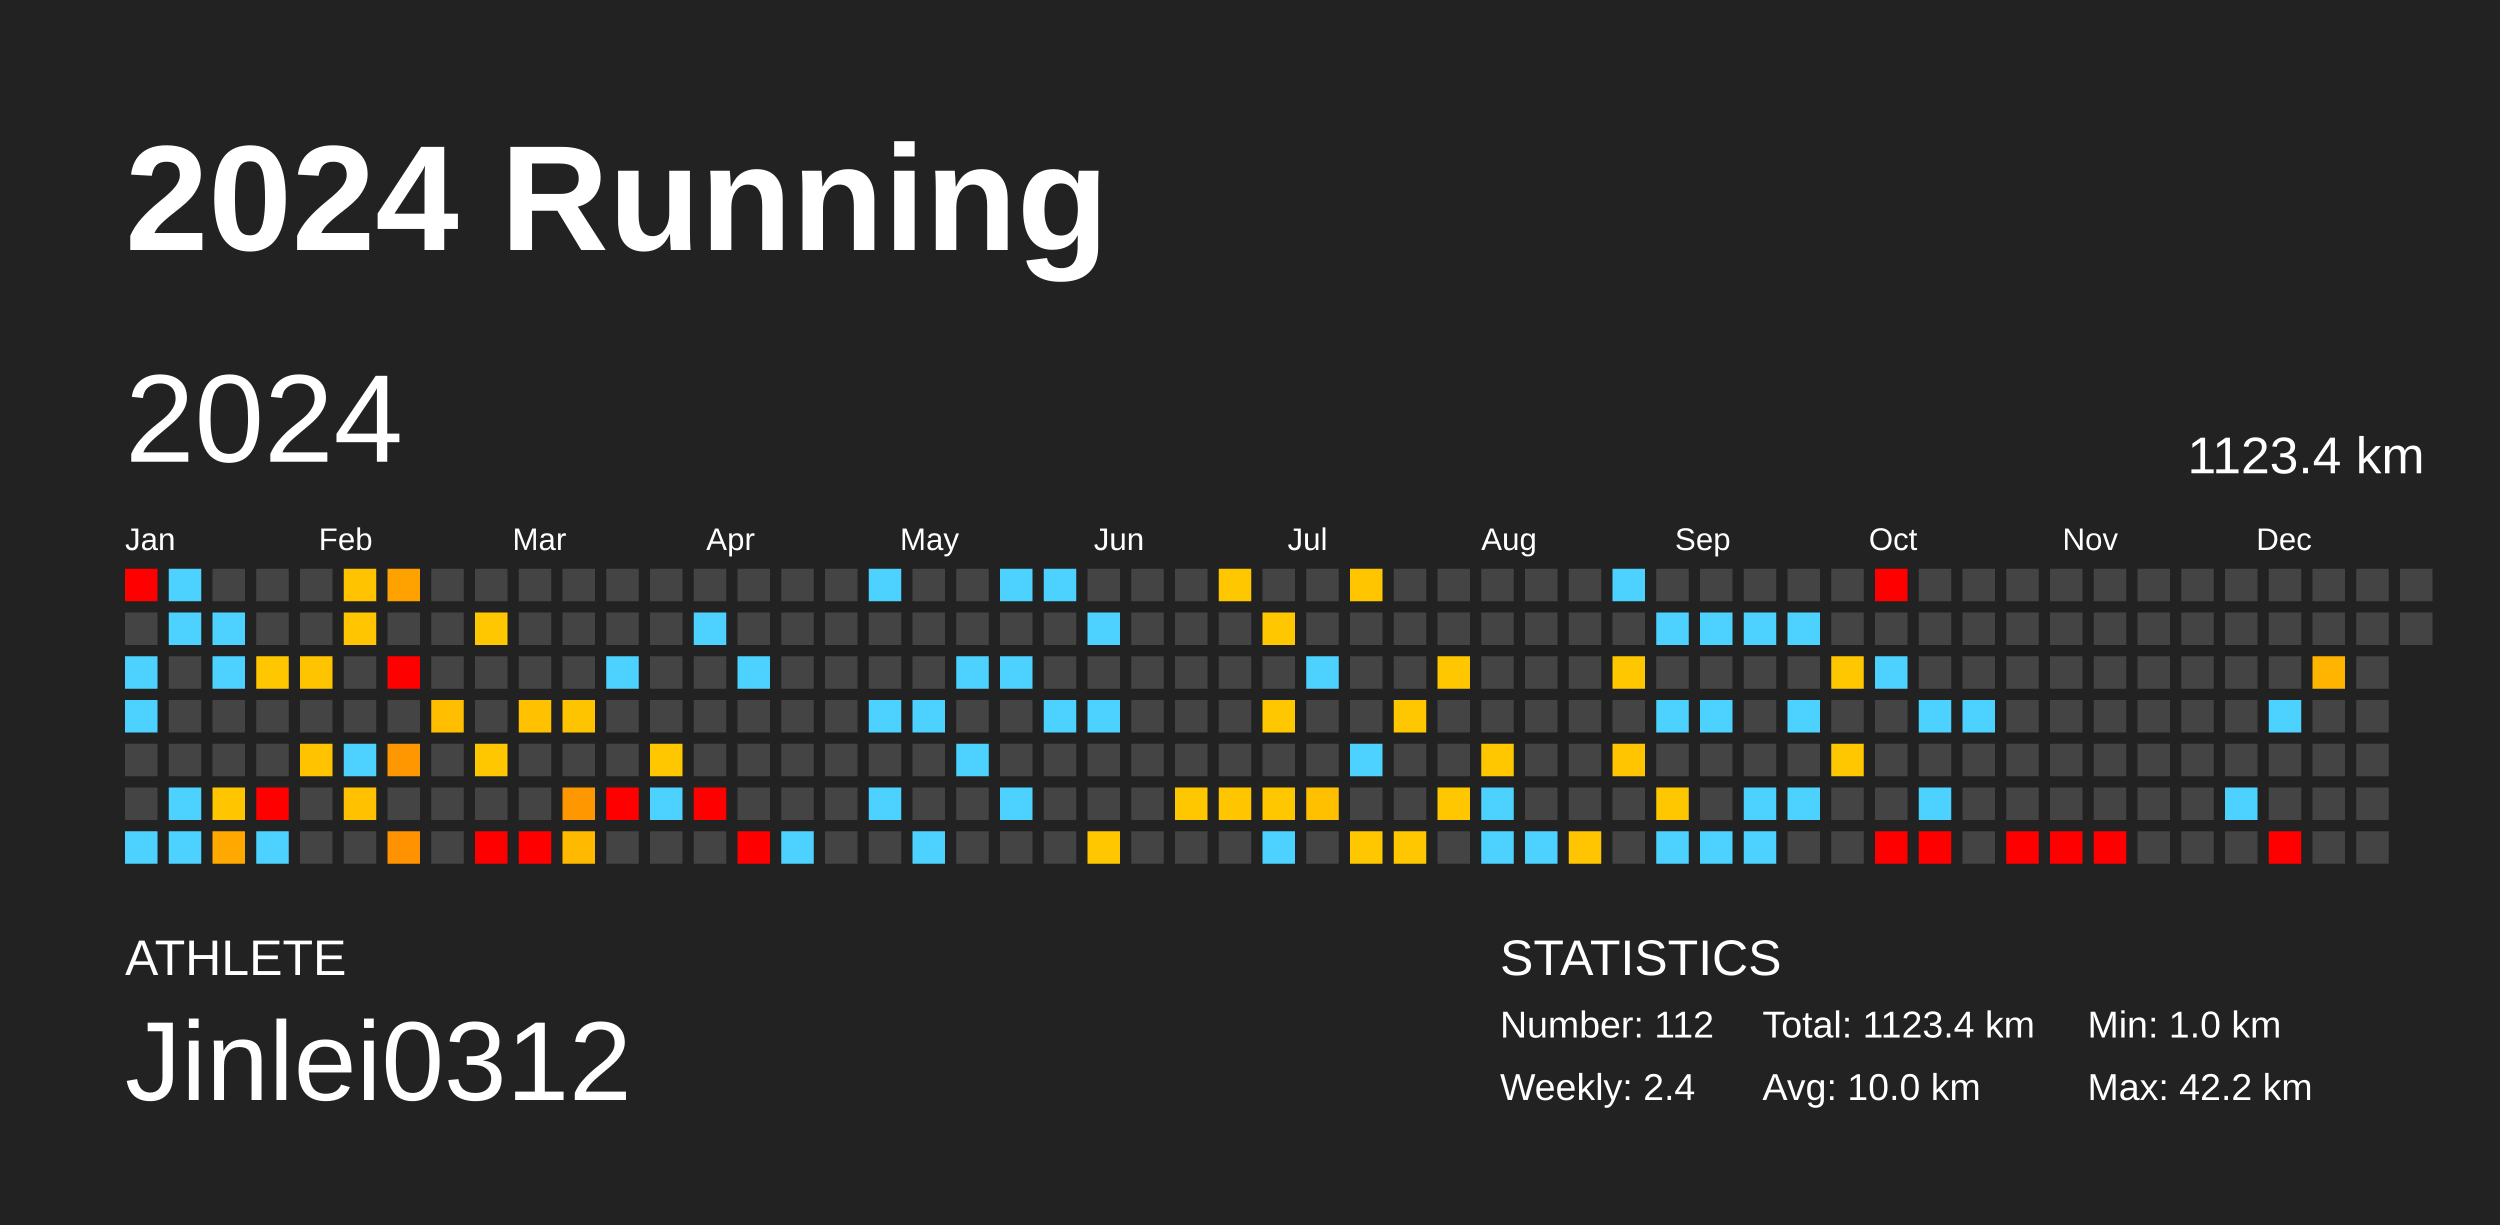
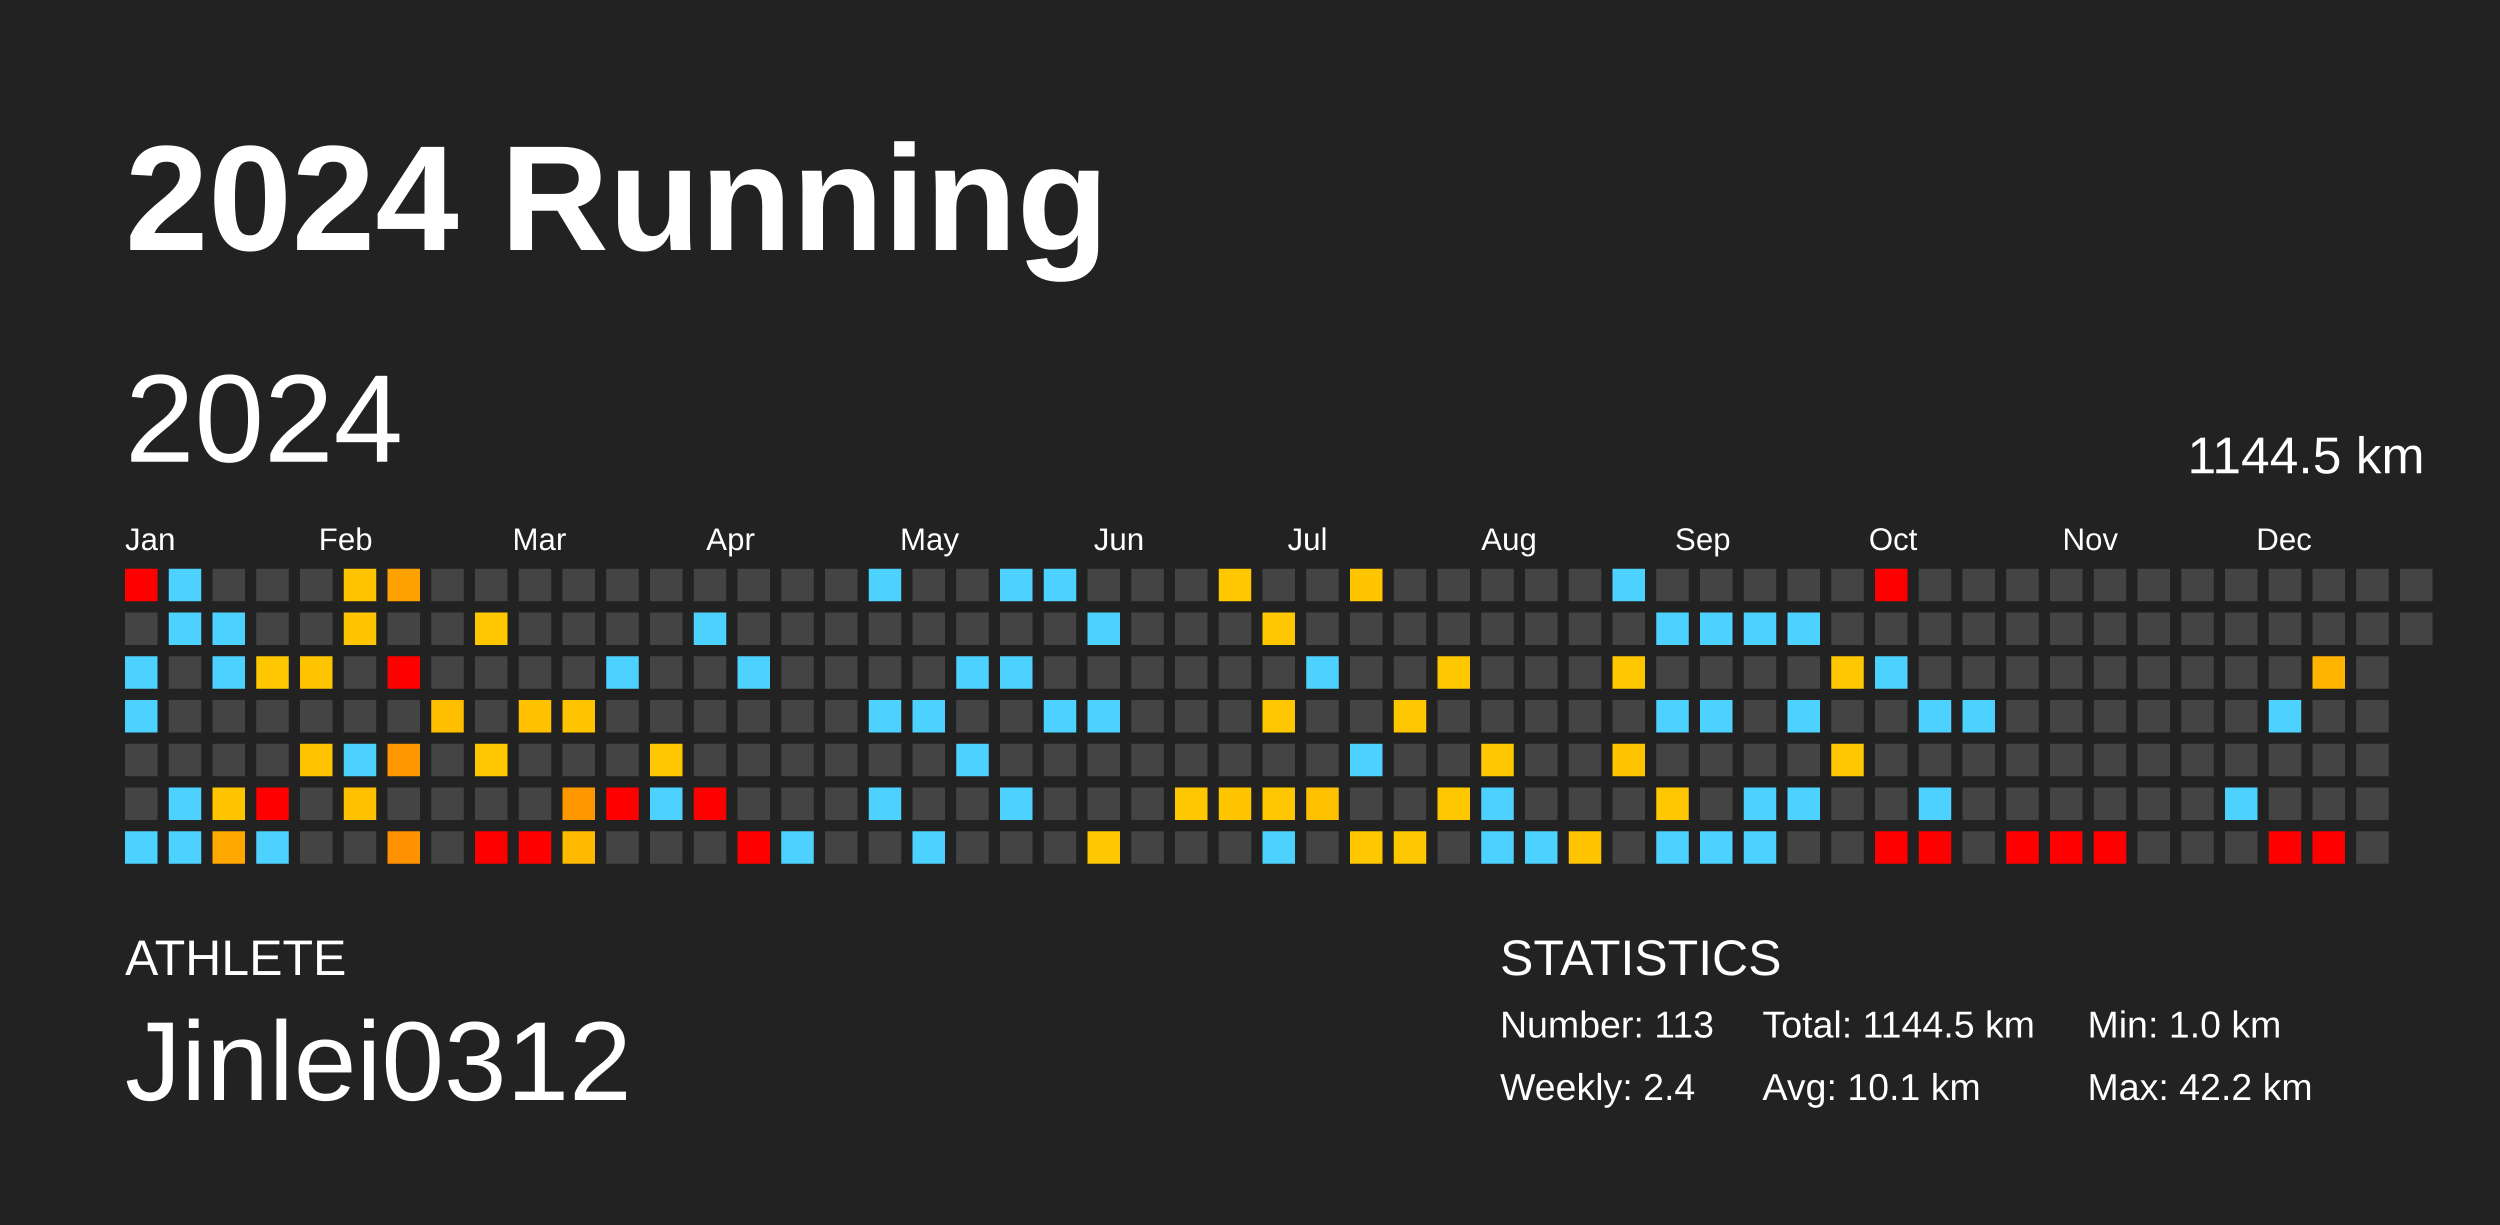
<svg xmlns="http://www.w3.org/2000/svg" baseProfile="full" height="98mm" version="1.1" viewBox="0,0,200,98" width="200mm">
  <defs />
  <rect fill="#222222" height="98" width="200" x="0" y="0" />
  <text fill="#FFFFFF" style="font-size:12px; font-family:Arial; font-weight:bold;" x="10" y="20">2024 Running</text>
  <text fill="#FFFFFF" style="font-size:4px; font-family:Arial" x="10" y="78">ATHLETE</text>
  <text fill="#FFFFFF" style="font-size:9px; font-family:Arial" x="10" y="88">Jinlei0312</text>
  <text fill="#FFFFFF" style="font-size:4px; font-family:Arial" x="120" y="78">STATISTICS</text>
-   <text fill="#FFFFFF" style="font-size:3px; font-family:Arial" x="120" y="83">Number: 112</text>
+   <text fill="#FFFFFF" style="font-size:3px; font-family:Arial" x="120" y="83">Number: 113</text>
  <text fill="#FFFFFF" style="font-size:3px; font-family:Arial" x="120" y="88">Weekly: 2.4</text>
-   <text fill="#FFFFFF" style="font-size:3px; font-family:Arial" x="141" y="83">Total: 1123.4 km</text>
-   <text fill="#FFFFFF" style="font-size:3px; font-family:Arial" x="141" y="88">Avg: 10.0 km</text>
+   <text fill="#FFFFFF" style="font-size:3px; font-family:Arial" x="141" y="83">Total: 1144.5 km</text>
+   <text fill="#FFFFFF" style="font-size:3px; font-family:Arial" x="141" y="88">Avg: 10.1 km</text>
  <text fill="#FFFFFF" style="font-size:3px; font-family:Arial" x="167" y="83">Min: 1.0 km</text>
  <text fill="#FFFFFF" style="font-size:3px; font-family:Arial" x="167" y="88">Max: 42.2 km</text>
  <text dominant-baseline="hanging" fill="#FFFFFF" style="font-size:10.0px; font-family:Arial;" x="10" y="30">2024</text>
-   <text dominant-baseline="hanging" fill="#FFFFFF" style="font-size:4.125px; font-family:Arial;" x="175" y="35">1123.4 km</text>
+   <text dominant-baseline="hanging" fill="#FFFFFF" style="font-size:4.125px; font-family:Arial;" x="175" y="35">1144.5 km</text>
  <text fill="#FFFFFF" style="font-size:2.5px; font-family:Arial" x="10.0" y="44">Jan</text>
  <text fill="#FFFFFF" style="font-size:2.5px; font-family:Arial" x="25.5" y="44">Feb</text>
  <text fill="#FFFFFF" style="font-size:2.5px; font-family:Arial" x="41.0" y="44">Mar</text>
  <text fill="#FFFFFF" style="font-size:2.5px; font-family:Arial" x="56.5" y="44">Apr</text>
  <text fill="#FFFFFF" style="font-size:2.5px; font-family:Arial" x="72.0" y="44">May</text>
  <text fill="#FFFFFF" style="font-size:2.5px; font-family:Arial" x="87.5" y="44">Jun</text>
  <text fill="#FFFFFF" style="font-size:2.5px; font-family:Arial" x="103.0" y="44">Jul</text>
  <text fill="#FFFFFF" style="font-size:2.5px; font-family:Arial" x="118.5" y="44">Aug</text>
  <text fill="#FFFFFF" style="font-size:2.5px; font-family:Arial" x="134.0" y="44">Sep</text>
  <text fill="#FFFFFF" style="font-size:2.5px; font-family:Arial" x="149.5" y="44">Oct</text>
  <text fill="#FFFFFF" style="font-size:2.5px; font-family:Arial" x="165.0" y="44">Nov</text>
  <text fill="#FFFFFF" style="font-size:2.5px; font-family:Arial" x="180.5" y="44">Dec</text>
  <rect fill="red" height="2.6" width="2.6" x="10.0" y="45.5" />
  <rect fill="#444444" height="2.6" width="2.6" x="10.0" y="49.0" />
  <rect fill="#4dd2ff" height="2.6" width="2.6" x="10.0" y="52.5" />
  <rect fill="#4dd2ff" height="2.6" width="2.6" x="10.0" y="56.0" />
  <rect fill="#444444" height="2.6" width="2.6" x="10.0" y="59.5" />
  <rect fill="#444444" height="2.6" width="2.6" x="10.0" y="63.0" />
  <rect fill="#4dd2ff" height="2.6" width="2.6" x="10.0" y="66.5" />
  <rect fill="#4dd2ff" height="2.6" width="2.6" x="13.5" y="45.5" />
  <rect fill="#4dd2ff" height="2.6" width="2.6" x="13.5" y="49.0" />
  <rect fill="#444444" height="2.6" width="2.6" x="13.5" y="52.5" />
  <rect fill="#444444" height="2.6" width="2.6" x="13.5" y="56.0" />
  <rect fill="#444444" height="2.6" width="2.6" x="13.5" y="59.5" />
  <rect fill="#4dd2ff" height="2.6" width="2.6" x="13.5" y="63.0" />
  <rect fill="#4dd2ff" height="2.6" width="2.6" x="13.5" y="66.5" />
  <rect fill="#444444" height="2.6" width="2.6" x="17.0" y="45.5" />
  <rect fill="#4dd2ff" height="2.6" width="2.6" x="17.0" y="49.0" />
  <rect fill="#4dd2ff" height="2.6" width="2.6" x="17.0" y="52.5" />
  <rect fill="#444444" height="2.6" width="2.6" x="17.0" y="56.0" />
  <rect fill="#444444" height="2.6" width="2.6" x="17.0" y="59.5" />
  <rect fill="#ffc600" height="2.6" width="2.6" x="17.0" y="63.0" />
  <rect fill="#ffa800" height="2.6" width="2.6" x="17.0" y="66.5" />
  <rect fill="#444444" height="2.6" width="2.6" x="20.5" y="45.5" />
  <rect fill="#444444" height="2.6" width="2.6" x="20.5" y="49.0" />
  <rect fill="#ffc700" height="2.6" width="2.6" x="20.5" y="52.5" />
  <rect fill="#444444" height="2.6" width="2.6" x="20.5" y="56.0" />
  <rect fill="#444444" height="2.6" width="2.6" x="20.5" y="59.5" />
  <rect fill="red" height="2.6" width="2.6" x="20.5" y="63.0" />
  <rect fill="#4dd2ff" height="2.6" width="2.6" x="20.5" y="66.5" />
  <rect fill="#444444" height="2.6" width="2.6" x="24.0" y="45.5" />
  <rect fill="#444444" height="2.6" width="2.6" x="24.0" y="49.0" />
  <rect fill="#ffc400" height="2.6" width="2.6" x="24.0" y="52.5" />
  <rect fill="#444444" height="2.6" width="2.6" x="24.0" y="56.0" />
  <rect fill="#ffc300" height="2.6" width="2.6" x="24.0" y="59.5" />
  <rect fill="#444444" height="2.6" width="2.6" x="24.0" y="63.0" />
  <rect fill="#444444" height="2.6" width="2.6" x="24.0" y="66.5" />
  <rect fill="#ffc300" height="2.6" width="2.6" x="27.5" y="45.5" />
  <rect fill="#ffc500" height="2.6" width="2.6" x="27.5" y="49.0" />
  <rect fill="#444444" height="2.6" width="2.6" x="27.5" y="52.5" />
  <rect fill="#444444" height="2.6" width="2.6" x="27.5" y="56.0" />
  <rect fill="#4dd2ff" height="2.6" width="2.6" x="27.5" y="59.5" />
  <rect fill="#ffc100" height="2.6" width="2.6" x="27.5" y="63.0" />
  <rect fill="#444444" height="2.6" width="2.6" x="27.5" y="66.5" />
  <rect fill="#ffa200" height="2.6" width="2.6" x="31.0" y="45.5" />
  <rect fill="#444444" height="2.6" width="2.6" x="31.0" y="49.0" />
  <rect fill="red" height="2.6" width="2.6" x="31.0" y="52.5" />
  <rect fill="#444444" height="2.6" width="2.6" x="31.0" y="56.0" />
  <rect fill="#ff9800" height="2.6" width="2.6" x="31.0" y="59.5" />
  <rect fill="#444444" height="2.6" width="2.6" x="31.0" y="63.0" />
  <rect fill="#ff9200" height="2.6" width="2.6" x="31.0" y="66.5" />
  <rect fill="#444444" height="2.6" width="2.6" x="34.5" y="45.5" />
  <rect fill="#444444" height="2.6" width="2.6" x="34.5" y="49.0" />
  <rect fill="#444444" height="2.6" width="2.6" x="34.5" y="52.5" />
  <rect fill="#ffbf00" height="2.6" width="2.6" x="34.5" y="56.0" />
  <rect fill="#444444" height="2.6" width="2.6" x="34.5" y="59.5" />
  <rect fill="#444444" height="2.6" width="2.6" x="34.5" y="63.0" />
  <rect fill="#444444" height="2.6" width="2.6" x="34.5" y="66.5" />
  <rect fill="#444444" height="2.6" width="2.6" x="38.0" y="45.5" />
  <rect fill="#ffc700" height="2.6" width="2.6" x="38.0" y="49.0" />
  <rect fill="#444444" height="2.6" width="2.6" x="38.0" y="52.5" />
  <rect fill="#444444" height="2.6" width="2.6" x="38.0" y="56.0" />
  <rect fill="#ffc700" height="2.6" width="2.6" x="38.0" y="59.5" />
  <rect fill="#444444" height="2.6" width="2.6" x="38.0" y="63.0" />
  <rect fill="red" height="2.6" width="2.6" x="38.0" y="66.5" />
  <rect fill="#444444" height="2.6" width="2.6" x="41.5" y="45.5" />
  <rect fill="#444444" height="2.6" width="2.6" x="41.5" y="49.0" />
  <rect fill="#444444" height="2.6" width="2.6" x="41.5" y="52.5" />
  <rect fill="#ffc100" height="2.6" width="2.6" x="41.5" y="56.0" />
  <rect fill="#444444" height="2.6" width="2.6" x="41.5" y="59.5" />
  <rect fill="#444444" height="2.6" width="2.6" x="41.5" y="63.0" />
  <rect fill="red" height="2.6" width="2.6" x="41.5" y="66.5" />
  <rect fill="#444444" height="2.6" width="2.6" x="45.0" y="45.5" />
  <rect fill="#444444" height="2.6" width="2.6" x="45.0" y="49.0" />
  <rect fill="#444444" height="2.6" width="2.6" x="45.0" y="52.5" />
  <rect fill="#ffc400" height="2.6" width="2.6" x="45.0" y="56.0" />
  <rect fill="#444444" height="2.6" width="2.6" x="45.0" y="59.5" />
  <rect fill="#ff9800" height="2.6" width="2.6" x="45.0" y="63.0" />
  <rect fill="#ffba00" height="2.6" width="2.6" x="45.0" y="66.5" />
  <rect fill="#444444" height="2.6" width="2.6" x="48.5" y="45.5" />
  <rect fill="#444444" height="2.6" width="2.6" x="48.5" y="49.0" />
  <rect fill="#4dd2ff" height="2.6" width="2.6" x="48.5" y="52.5" />
  <rect fill="#444444" height="2.6" width="2.6" x="48.5" y="56.0" />
  <rect fill="#444444" height="2.6" width="2.6" x="48.5" y="59.5" />
  <rect fill="red" height="2.6" width="2.6" x="48.5" y="63.0" />
  <rect fill="#444444" height="2.6" width="2.6" x="48.5" y="66.5" />
  <rect fill="#444444" height="2.6" width="2.6" x="52.0" y="45.5" />
  <rect fill="#444444" height="2.6" width="2.6" x="52.0" y="49.0" />
  <rect fill="#444444" height="2.6" width="2.6" x="52.0" y="52.5" />
  <rect fill="#444444" height="2.6" width="2.6" x="52.0" y="56.0" />
  <rect fill="#ffc700" height="2.6" width="2.6" x="52.0" y="59.5" />
  <rect fill="#4dd2ff" height="2.6" width="2.6" x="52.0" y="63.0" />
  <rect fill="#444444" height="2.6" width="2.6" x="52.0" y="66.5" />
  <rect fill="#444444" height="2.6" width="2.6" x="55.5" y="45.5" />
  <rect fill="#4dd2ff" height="2.6" width="2.6" x="55.5" y="49.0" />
  <rect fill="#444444" height="2.6" width="2.6" x="55.5" y="52.5" />
  <rect fill="#444444" height="2.6" width="2.6" x="55.5" y="56.0" />
  <rect fill="#444444" height="2.6" width="2.6" x="55.5" y="59.5" />
  <rect fill="red" height="2.6" width="2.6" x="55.5" y="63.0" />
  <rect fill="#444444" height="2.6" width="2.6" x="55.5" y="66.5" />
  <rect fill="#444444" height="2.6" width="2.6" x="59.0" y="45.5" />
  <rect fill="#444444" height="2.6" width="2.6" x="59.0" y="49.0" />
  <rect fill="#4dd2ff" height="2.6" width="2.6" x="59.0" y="52.5" />
  <rect fill="#444444" height="2.6" width="2.6" x="59.0" y="56.0" />
  <rect fill="#444444" height="2.6" width="2.6" x="59.0" y="59.5" />
  <rect fill="#444444" height="2.6" width="2.6" x="59.0" y="63.0" />
  <rect fill="red" height="2.6" width="2.6" x="59.0" y="66.5" />
  <rect fill="#444444" height="2.6" width="2.6" x="62.5" y="45.5" />
  <rect fill="#444444" height="2.6" width="2.6" x="62.5" y="49.0" />
  <rect fill="#444444" height="2.6" width="2.6" x="62.5" y="52.5" />
  <rect fill="#444444" height="2.6" width="2.6" x="62.5" y="56.0" />
  <rect fill="#444444" height="2.6" width="2.6" x="62.5" y="59.5" />
  <rect fill="#444444" height="2.6" width="2.6" x="62.5" y="63.0" />
  <rect fill="#4dd2ff" height="2.6" width="2.6" x="62.5" y="66.5" />
  <rect fill="#444444" height="2.6" width="2.6" x="66.0" y="45.5" />
  <rect fill="#444444" height="2.6" width="2.6" x="66.0" y="49.0" />
  <rect fill="#444444" height="2.6" width="2.6" x="66.0" y="52.5" />
  <rect fill="#444444" height="2.6" width="2.6" x="66.0" y="56.0" />
  <rect fill="#444444" height="2.6" width="2.6" x="66.0" y="59.5" />
  <rect fill="#444444" height="2.6" width="2.6" x="66.0" y="63.0" />
  <rect fill="#444444" height="2.6" width="2.6" x="66.0" y="66.5" />
  <rect fill="#4dd2ff" height="2.6" width="2.6" x="69.5" y="45.5" />
  <rect fill="#444444" height="2.6" width="2.6" x="69.5" y="49.0" />
  <rect fill="#444444" height="2.6" width="2.6" x="69.5" y="52.5" />
  <rect fill="#4dd2ff" height="2.6" width="2.6" x="69.5" y="56.0" />
  <rect fill="#444444" height="2.6" width="2.6" x="69.5" y="59.5" />
  <rect fill="#4dd2ff" height="2.6" width="2.6" x="69.5" y="63.0" />
  <rect fill="#444444" height="2.6" width="2.6" x="69.5" y="66.5" />
  <rect fill="#444444" height="2.6" width="2.6" x="73.0" y="45.5" />
  <rect fill="#444444" height="2.6" width="2.6" x="73.0" y="49.0" />
  <rect fill="#444444" height="2.6" width="2.6" x="73.0" y="52.5" />
  <rect fill="#4dd2ff" height="2.6" width="2.6" x="73.0" y="56.0" />
  <rect fill="#444444" height="2.6" width="2.6" x="73.0" y="59.5" />
  <rect fill="#444444" height="2.6" width="2.6" x="73.0" y="63.0" />
  <rect fill="#4dd2ff" height="2.6" width="2.6" x="73.0" y="66.5" />
  <rect fill="#444444" height="2.6" width="2.6" x="76.5" y="45.5" />
  <rect fill="#444444" height="2.6" width="2.6" x="76.5" y="49.0" />
  <rect fill="#4dd2ff" height="2.6" width="2.6" x="76.5" y="52.5" />
  <rect fill="#444444" height="2.6" width="2.6" x="76.5" y="56.0" />
  <rect fill="#4dd2ff" height="2.6" width="2.6" x="76.5" y="59.5" />
  <rect fill="#444444" height="2.6" width="2.6" x="76.5" y="63.0" />
  <rect fill="#444444" height="2.6" width="2.6" x="76.5" y="66.5" />
  <rect fill="#4dd2ff" height="2.6" width="2.6" x="80.0" y="45.5" />
  <rect fill="#444444" height="2.6" width="2.6" x="80.0" y="49.0" />
  <rect fill="#4dd2ff" height="2.6" width="2.6" x="80.0" y="52.5" />
  <rect fill="#444444" height="2.6" width="2.6" x="80.0" y="56.0" />
  <rect fill="#444444" height="2.6" width="2.6" x="80.0" y="59.5" />
  <rect fill="#4dd2ff" height="2.6" width="2.6" x="80.0" y="63.0" />
  <rect fill="#444444" height="2.6" width="2.6" x="80.0" y="66.5" />
  <rect fill="#4dd2ff" height="2.6" width="2.6" x="83.5" y="45.5" />
  <rect fill="#444444" height="2.6" width="2.6" x="83.5" y="49.0" />
  <rect fill="#444444" height="2.6" width="2.6" x="83.5" y="52.5" />
  <rect fill="#4dd2ff" height="2.6" width="2.6" x="83.5" y="56.0" />
  <rect fill="#444444" height="2.6" width="2.6" x="83.5" y="59.5" />
  <rect fill="#444444" height="2.6" width="2.6" x="83.5" y="63.0" />
  <rect fill="#444444" height="2.6" width="2.6" x="83.5" y="66.5" />
  <rect fill="#444444" height="2.6" width="2.6" x="87.0" y="45.5" />
  <rect fill="#4dd2ff" height="2.6" width="2.6" x="87.0" y="49.0" />
  <rect fill="#444444" height="2.6" width="2.6" x="87.0" y="52.5" />
  <rect fill="#4dd2ff" height="2.6" width="2.6" x="87.0" y="56.0" />
  <rect fill="#444444" height="2.6" width="2.6" x="87.0" y="59.5" />
  <rect fill="#444444" height="2.6" width="2.6" x="87.0" y="63.0" />
  <rect fill="#ffc700" height="2.6" width="2.6" x="87.0" y="66.5" />
  <rect fill="#444444" height="2.6" width="2.6" x="90.5" y="45.5" />
  <rect fill="#444444" height="2.6" width="2.6" x="90.5" y="49.0" />
  <rect fill="#444444" height="2.6" width="2.6" x="90.5" y="52.5" />
  <rect fill="#444444" height="2.6" width="2.6" x="90.5" y="56.0" />
  <rect fill="#444444" height="2.6" width="2.6" x="90.5" y="59.5" />
  <rect fill="#444444" height="2.6" width="2.6" x="90.5" y="63.0" />
  <rect fill="#444444" height="2.6" width="2.6" x="90.5" y="66.5" />
  <rect fill="#444444" height="2.6" width="2.6" x="94.0" y="45.5" />
  <rect fill="#444444" height="2.6" width="2.6" x="94.0" y="49.0" />
  <rect fill="#444444" height="2.6" width="2.6" x="94.0" y="52.5" />
  <rect fill="#444444" height="2.6" width="2.6" x="94.0" y="56.0" />
  <rect fill="#444444" height="2.6" width="2.6" x="94.0" y="59.5" />
  <rect fill="#ffc700" height="2.6" width="2.6" x="94.0" y="63.0" />
  <rect fill="#444444" height="2.6" width="2.6" x="94.0" y="66.5" />
  <rect fill="#ffc700" height="2.6" width="2.6" x="97.5" y="45.5" />
  <rect fill="#444444" height="2.6" width="2.6" x="97.5" y="49.0" />
  <rect fill="#444444" height="2.6" width="2.6" x="97.5" y="52.5" />
  <rect fill="#444444" height="2.6" width="2.6" x="97.5" y="56.0" />
  <rect fill="#444444" height="2.6" width="2.6" x="97.5" y="59.5" />
  <rect fill="#ffc600" height="2.6" width="2.6" x="97.5" y="63.0" />
  <rect fill="#444444" height="2.6" width="2.6" x="97.5" y="66.5" />
  <rect fill="#444444" height="2.6" width="2.6" x="101.0" y="45.5" />
  <rect fill="#ffc700" height="2.6" width="2.6" x="101.0" y="49.0" />
  <rect fill="#444444" height="2.6" width="2.6" x="101.0" y="52.5" />
  <rect fill="#ffc700" height="2.6" width="2.6" x="101.0" y="56.0" />
  <rect fill="#444444" height="2.6" width="2.6" x="101.0" y="59.5" />
  <rect fill="#ffc700" height="2.6" width="2.6" x="101.0" y="63.0" />
  <rect fill="#4dd2ff" height="2.6" width="2.6" x="101.0" y="66.5" />
  <rect fill="#444444" height="2.6" width="2.6" x="104.5" y="45.5" />
  <rect fill="#444444" height="2.6" width="2.6" x="104.5" y="49.0" />
  <rect fill="#4dd2ff" height="2.6" width="2.6" x="104.5" y="52.5" />
  <rect fill="#444444" height="2.6" width="2.6" x="104.5" y="56.0" />
  <rect fill="#444444" height="2.6" width="2.6" x="104.5" y="59.5" />
  <rect fill="#ffc000" height="2.6" width="2.6" x="104.5" y="63.0" />
  <rect fill="#444444" height="2.6" width="2.6" x="104.5" y="66.5" />
  <rect fill="#ffc600" height="2.6" width="2.6" x="108.0" y="45.5" />
  <rect fill="#444444" height="2.6" width="2.6" x="108.0" y="49.0" />
  <rect fill="#444444" height="2.6" width="2.6" x="108.0" y="52.5" />
  <rect fill="#444444" height="2.6" width="2.6" x="108.0" y="56.0" />
  <rect fill="#4dd2ff" height="2.6" width="2.6" x="108.0" y="59.5" />
  <rect fill="#444444" height="2.6" width="2.6" x="108.0" y="63.0" />
  <rect fill="#ffc700" height="2.6" width="2.6" x="108.0" y="66.5" />
  <rect fill="#444444" height="2.6" width="2.6" x="111.5" y="45.5" />
  <rect fill="#444444" height="2.6" width="2.6" x="111.5" y="49.0" />
  <rect fill="#444444" height="2.6" width="2.6" x="111.5" y="52.5" />
  <rect fill="#ffc700" height="2.6" width="2.6" x="111.5" y="56.0" />
  <rect fill="#444444" height="2.6" width="2.6" x="111.5" y="59.5" />
  <rect fill="#444444" height="2.6" width="2.6" x="111.5" y="63.0" />
  <rect fill="#ffc700" height="2.6" width="2.6" x="111.5" y="66.5" />
  <rect fill="#444444" height="2.6" width="2.6" x="115.0" y="45.5" />
  <rect fill="#444444" height="2.6" width="2.6" x="115.0" y="49.0" />
  <rect fill="#ffc700" height="2.6" width="2.6" x="115.0" y="52.5" />
  <rect fill="#444444" height="2.6" width="2.6" x="115.0" y="56.0" />
  <rect fill="#444444" height="2.6" width="2.6" x="115.0" y="59.5" />
  <rect fill="#ffc700" height="2.6" width="2.6" x="115.0" y="63.0" />
  <rect fill="#444444" height="2.6" width="2.6" x="115.0" y="66.5" />
  <rect fill="#444444" height="2.6" width="2.6" x="118.5" y="45.5" />
  <rect fill="#444444" height="2.6" width="2.6" x="118.5" y="49.0" />
  <rect fill="#444444" height="2.6" width="2.6" x="118.5" y="52.5" />
  <rect fill="#444444" height="2.6" width="2.6" x="118.5" y="56.0" />
  <rect fill="#ffc700" height="2.6" width="2.6" x="118.5" y="59.5" />
  <rect fill="#4dd2ff" height="2.6" width="2.6" x="118.5" y="63.0" />
  <rect fill="#4dd2ff" height="2.6" width="2.6" x="118.5" y="66.5" />
  <rect fill="#444444" height="2.6" width="2.6" x="122.0" y="45.5" />
  <rect fill="#444444" height="2.6" width="2.6" x="122.0" y="49.0" />
  <rect fill="#444444" height="2.6" width="2.6" x="122.0" y="52.5" />
  <rect fill="#444444" height="2.6" width="2.6" x="122.0" y="56.0" />
  <rect fill="#444444" height="2.6" width="2.6" x="122.0" y="59.5" />
  <rect fill="#444444" height="2.6" width="2.6" x="122.0" y="63.0" />
  <rect fill="#4dd2ff" height="2.6" width="2.6" x="122.0" y="66.5" />
  <rect fill="#444444" height="2.6" width="2.6" x="125.5" y="45.5" />
  <rect fill="#444444" height="2.6" width="2.6" x="125.5" y="49.0" />
  <rect fill="#444444" height="2.6" width="2.6" x="125.5" y="52.5" />
  <rect fill="#444444" height="2.6" width="2.6" x="125.5" y="56.0" />
  <rect fill="#444444" height="2.6" width="2.6" x="125.5" y="59.5" />
  <rect fill="#444444" height="2.6" width="2.6" x="125.5" y="63.0" />
  <rect fill="#ffc500" height="2.6" width="2.6" x="125.5" y="66.5" />
  <rect fill="#4dd2ff" height="2.6" width="2.6" x="129.0" y="45.5" />
  <rect fill="#444444" height="2.6" width="2.6" x="129.0" y="49.0" />
  <rect fill="#ffc700" height="2.6" width="2.6" x="129.0" y="52.5" />
  <rect fill="#444444" height="2.6" width="2.6" x="129.0" y="56.0" />
  <rect fill="#ffc500" height="2.6" width="2.6" x="129.0" y="59.5" />
  <rect fill="#444444" height="2.6" width="2.6" x="129.0" y="63.0" />
  <rect fill="#444444" height="2.6" width="2.6" x="129.0" y="66.5" />
  <rect fill="#444444" height="2.6" width="2.6" x="132.5" y="45.5" />
  <rect fill="#4dd2ff" height="2.6" width="2.6" x="132.5" y="49.0" />
  <rect fill="#444444" height="2.6" width="2.6" x="132.5" y="52.5" />
  <rect fill="#4dd2ff" height="2.6" width="2.6" x="132.5" y="56.0" />
  <rect fill="#444444" height="2.6" width="2.6" x="132.5" y="59.5" />
  <rect fill="#ffc700" height="2.6" width="2.6" x="132.5" y="63.0" />
  <rect fill="#4dd2ff" height="2.6" width="2.6" x="132.5" y="66.5" />
  <rect fill="#444444" height="2.6" width="2.6" x="136.0" y="45.5" />
  <rect fill="#4dd2ff" height="2.6" width="2.6" x="136.0" y="49.0" />
  <rect fill="#444444" height="2.6" width="2.6" x="136.0" y="52.5" />
  <rect fill="#4dd2ff" height="2.6" width="2.6" x="136.0" y="56.0" />
  <rect fill="#444444" height="2.6" width="2.6" x="136.0" y="59.5" />
  <rect fill="#444444" height="2.6" width="2.6" x="136.0" y="63.0" />
  <rect fill="#4dd2ff" height="2.6" width="2.6" x="136.0" y="66.5" />
  <rect fill="#444444" height="2.6" width="2.6" x="139.5" y="45.5" />
  <rect fill="#4dd2ff" height="2.6" width="2.6" x="139.5" y="49.0" />
  <rect fill="#444444" height="2.6" width="2.6" x="139.5" y="52.5" />
  <rect fill="#444444" height="2.6" width="2.6" x="139.5" y="56.0" />
  <rect fill="#444444" height="2.6" width="2.6" x="139.5" y="59.5" />
  <rect fill="#4dd2ff" height="2.6" width="2.6" x="139.5" y="63.0" />
  <rect fill="#4dd2ff" height="2.6" width="2.6" x="139.5" y="66.5" />
  <rect fill="#444444" height="2.6" width="2.6" x="143.0" y="45.5" />
  <rect fill="#4dd2ff" height="2.6" width="2.6" x="143.0" y="49.0" />
  <rect fill="#444444" height="2.6" width="2.6" x="143.0" y="52.5" />
  <rect fill="#4dd2ff" height="2.6" width="2.6" x="143.0" y="56.0" />
  <rect fill="#444444" height="2.6" width="2.6" x="143.0" y="59.5" />
  <rect fill="#4dd2ff" height="2.6" width="2.6" x="143.0" y="63.0" />
  <rect fill="#444444" height="2.6" width="2.6" x="143.0" y="66.5" />
  <rect fill="#444444" height="2.6" width="2.6" x="146.5" y="45.5" />
  <rect fill="#444444" height="2.6" width="2.6" x="146.5" y="49.0" />
  <rect fill="#ffc700" height="2.6" width="2.6" x="146.5" y="52.5" />
  <rect fill="#444444" height="2.6" width="2.6" x="146.5" y="56.0" />
  <rect fill="#ffc700" height="2.6" width="2.6" x="146.5" y="59.5" />
  <rect fill="#444444" height="2.6" width="2.6" x="146.5" y="63.0" />
  <rect fill="#444444" height="2.6" width="2.6" x="146.5" y="66.5" />
  <rect fill="red" height="2.6" width="2.6" x="150.0" y="45.5" />
  <rect fill="#444444" height="2.6" width="2.6" x="150.0" y="49.0" />
  <rect fill="#4dd2ff" height="2.6" width="2.6" x="150.0" y="52.5" />
  <rect fill="#444444" height="2.6" width="2.6" x="150.0" y="56.0" />
  <rect fill="#444444" height="2.6" width="2.6" x="150.0" y="59.5" />
  <rect fill="#444444" height="2.6" width="2.6" x="150.0" y="63.0" />
  <rect fill="red" height="2.6" width="2.6" x="150.0" y="66.5" />
  <rect fill="#444444" height="2.6" width="2.6" x="153.5" y="45.5" />
  <rect fill="#444444" height="2.6" width="2.6" x="153.5" y="49.0" />
  <rect fill="#444444" height="2.6" width="2.6" x="153.5" y="52.5" />
  <rect fill="#4dd2ff" height="2.6" width="2.6" x="153.5" y="56.0" />
  <rect fill="#444444" height="2.6" width="2.6" x="153.5" y="59.5" />
  <rect fill="#4dd2ff" height="2.6" width="2.6" x="153.5" y="63.0" />
  <rect fill="red" height="2.6" width="2.6" x="153.5" y="66.5" />
  <rect fill="#444444" height="2.6" width="2.6" x="157.0" y="45.5" />
  <rect fill="#444444" height="2.6" width="2.6" x="157.0" y="49.0" />
  <rect fill="#444444" height="2.6" width="2.6" x="157.0" y="52.5" />
  <rect fill="#4dd2ff" height="2.6" width="2.6" x="157.0" y="56.0" />
  <rect fill="#444444" height="2.6" width="2.6" x="157.0" y="59.5" />
  <rect fill="#444444" height="2.6" width="2.6" x="157.0" y="63.0" />
  <rect fill="#444444" height="2.6" width="2.6" x="157.0" y="66.5" />
  <rect fill="#444444" height="2.6" width="2.6" x="160.5" y="45.5" />
  <rect fill="#444444" height="2.6" width="2.6" x="160.5" y="49.0" />
  <rect fill="#444444" height="2.6" width="2.6" x="160.5" y="52.5" />
  <rect fill="#444444" height="2.6" width="2.6" x="160.5" y="56.0" />
  <rect fill="#444444" height="2.6" width="2.6" x="160.5" y="59.5" />
  <rect fill="#444444" height="2.6" width="2.6" x="160.5" y="63.0" />
  <rect fill="red" height="2.6" width="2.6" x="160.5" y="66.5" />
  <rect fill="#444444" height="2.6" width="2.6" x="164.0" y="45.5" />
  <rect fill="#444444" height="2.6" width="2.6" x="164.0" y="49.0" />
  <rect fill="#444444" height="2.6" width="2.6" x="164.0" y="52.5" />
  <rect fill="#444444" height="2.6" width="2.6" x="164.0" y="56.0" />
  <rect fill="#444444" height="2.6" width="2.6" x="164.0" y="59.5" />
  <rect fill="#444444" height="2.6" width="2.6" x="164.0" y="63.0" />
  <rect fill="red" height="2.6" width="2.6" x="164.0" y="66.5" />
  <rect fill="#444444" height="2.6" width="2.6" x="167.5" y="45.5" />
  <rect fill="#444444" height="2.6" width="2.6" x="167.5" y="49.0" />
  <rect fill="#444444" height="2.6" width="2.6" x="167.5" y="52.5" />
  <rect fill="#444444" height="2.6" width="2.6" x="167.5" y="56.0" />
  <rect fill="#444444" height="2.6" width="2.6" x="167.5" y="59.5" />
  <rect fill="#444444" height="2.6" width="2.6" x="167.5" y="63.0" />
  <rect fill="red" height="2.6" width="2.6" x="167.5" y="66.5" />
  <rect fill="#444444" height="2.6" width="2.6" x="171.0" y="45.5" />
  <rect fill="#444444" height="2.6" width="2.6" x="171.0" y="49.0" />
  <rect fill="#444444" height="2.6" width="2.6" x="171.0" y="52.5" />
  <rect fill="#444444" height="2.6" width="2.6" x="171.0" y="56.0" />
  <rect fill="#444444" height="2.6" width="2.6" x="171.0" y="59.5" />
  <rect fill="#444444" height="2.6" width="2.6" x="171.0" y="63.0" />
  <rect fill="#444444" height="2.6" width="2.6" x="171.0" y="66.5" />
  <rect fill="#444444" height="2.6" width="2.6" x="174.5" y="45.5" />
  <rect fill="#444444" height="2.6" width="2.6" x="174.5" y="49.0" />
  <rect fill="#444444" height="2.6" width="2.6" x="174.5" y="52.5" />
  <rect fill="#444444" height="2.6" width="2.6" x="174.5" y="56.0" />
  <rect fill="#444444" height="2.6" width="2.6" x="174.5" y="59.5" />
  <rect fill="#444444" height="2.6" width="2.6" x="174.5" y="63.0" />
  <rect fill="#444444" height="2.6" width="2.6" x="174.5" y="66.5" />
  <rect fill="#444444" height="2.6" width="2.6" x="178.0" y="45.5" />
  <rect fill="#444444" height="2.6" width="2.6" x="178.0" y="49.0" />
  <rect fill="#444444" height="2.6" width="2.6" x="178.0" y="52.5" />
  <rect fill="#444444" height="2.6" width="2.6" x="178.0" y="56.0" />
  <rect fill="#444444" height="2.6" width="2.6" x="178.0" y="59.5" />
  <rect fill="#4dd2ff" height="2.6" width="2.6" x="178.0" y="63.0" />
  <rect fill="#444444" height="2.6" width="2.6" x="178.0" y="66.5" />
  <rect fill="#444444" height="2.6" width="2.6" x="181.5" y="45.5" />
  <rect fill="#444444" height="2.6" width="2.6" x="181.5" y="49.0" />
  <rect fill="#444444" height="2.6" width="2.6" x="181.5" y="52.5" />
  <rect fill="#4dd2ff" height="2.6" width="2.6" x="181.5" y="56.0" />
  <rect fill="#444444" height="2.6" width="2.6" x="181.5" y="59.5" />
  <rect fill="#444444" height="2.6" width="2.6" x="181.5" y="63.0" />
  <rect fill="red" height="2.6" width="2.6" x="181.5" y="66.5" />
  <rect fill="#444444" height="2.6" width="2.6" x="185.0" y="45.5" />
  <rect fill="#444444" height="2.6" width="2.6" x="185.0" y="49.0" />
  <rect fill="#ffb400" height="2.6" width="2.6" x="185.0" y="52.5" />
  <rect fill="#444444" height="2.6" width="2.6" x="185.0" y="56.0" />
  <rect fill="#444444" height="2.6" width="2.6" x="185.0" y="59.5" />
  <rect fill="#444444" height="2.6" width="2.6" x="185.0" y="63.0" />
-   <rect fill="#444444" height="2.6" width="2.6" x="185.0" y="66.5" />
+   <rect fill="red" height="2.6" width="2.6" x="185.0" y="66.5" />
  <rect fill="#444444" height="2.6" width="2.6" x="188.5" y="45.5" />
  <rect fill="#444444" height="2.6" width="2.6" x="188.5" y="49.0" />
  <rect fill="#444444" height="2.6" width="2.6" x="188.5" y="52.5" />
  <rect fill="#444444" height="2.6" width="2.6" x="188.5" y="56.0" />
  <rect fill="#444444" height="2.6" width="2.6" x="188.5" y="59.5" />
  <rect fill="#444444" height="2.6" width="2.6" x="188.5" y="63.0" />
  <rect fill="#444444" height="2.6" width="2.6" x="188.5" y="66.5" />
  <rect fill="#444444" height="2.6" width="2.6" x="192.0" y="45.5" />
  <rect fill="#444444" height="2.6" width="2.6" x="192.0" y="49.0" />
</svg>
